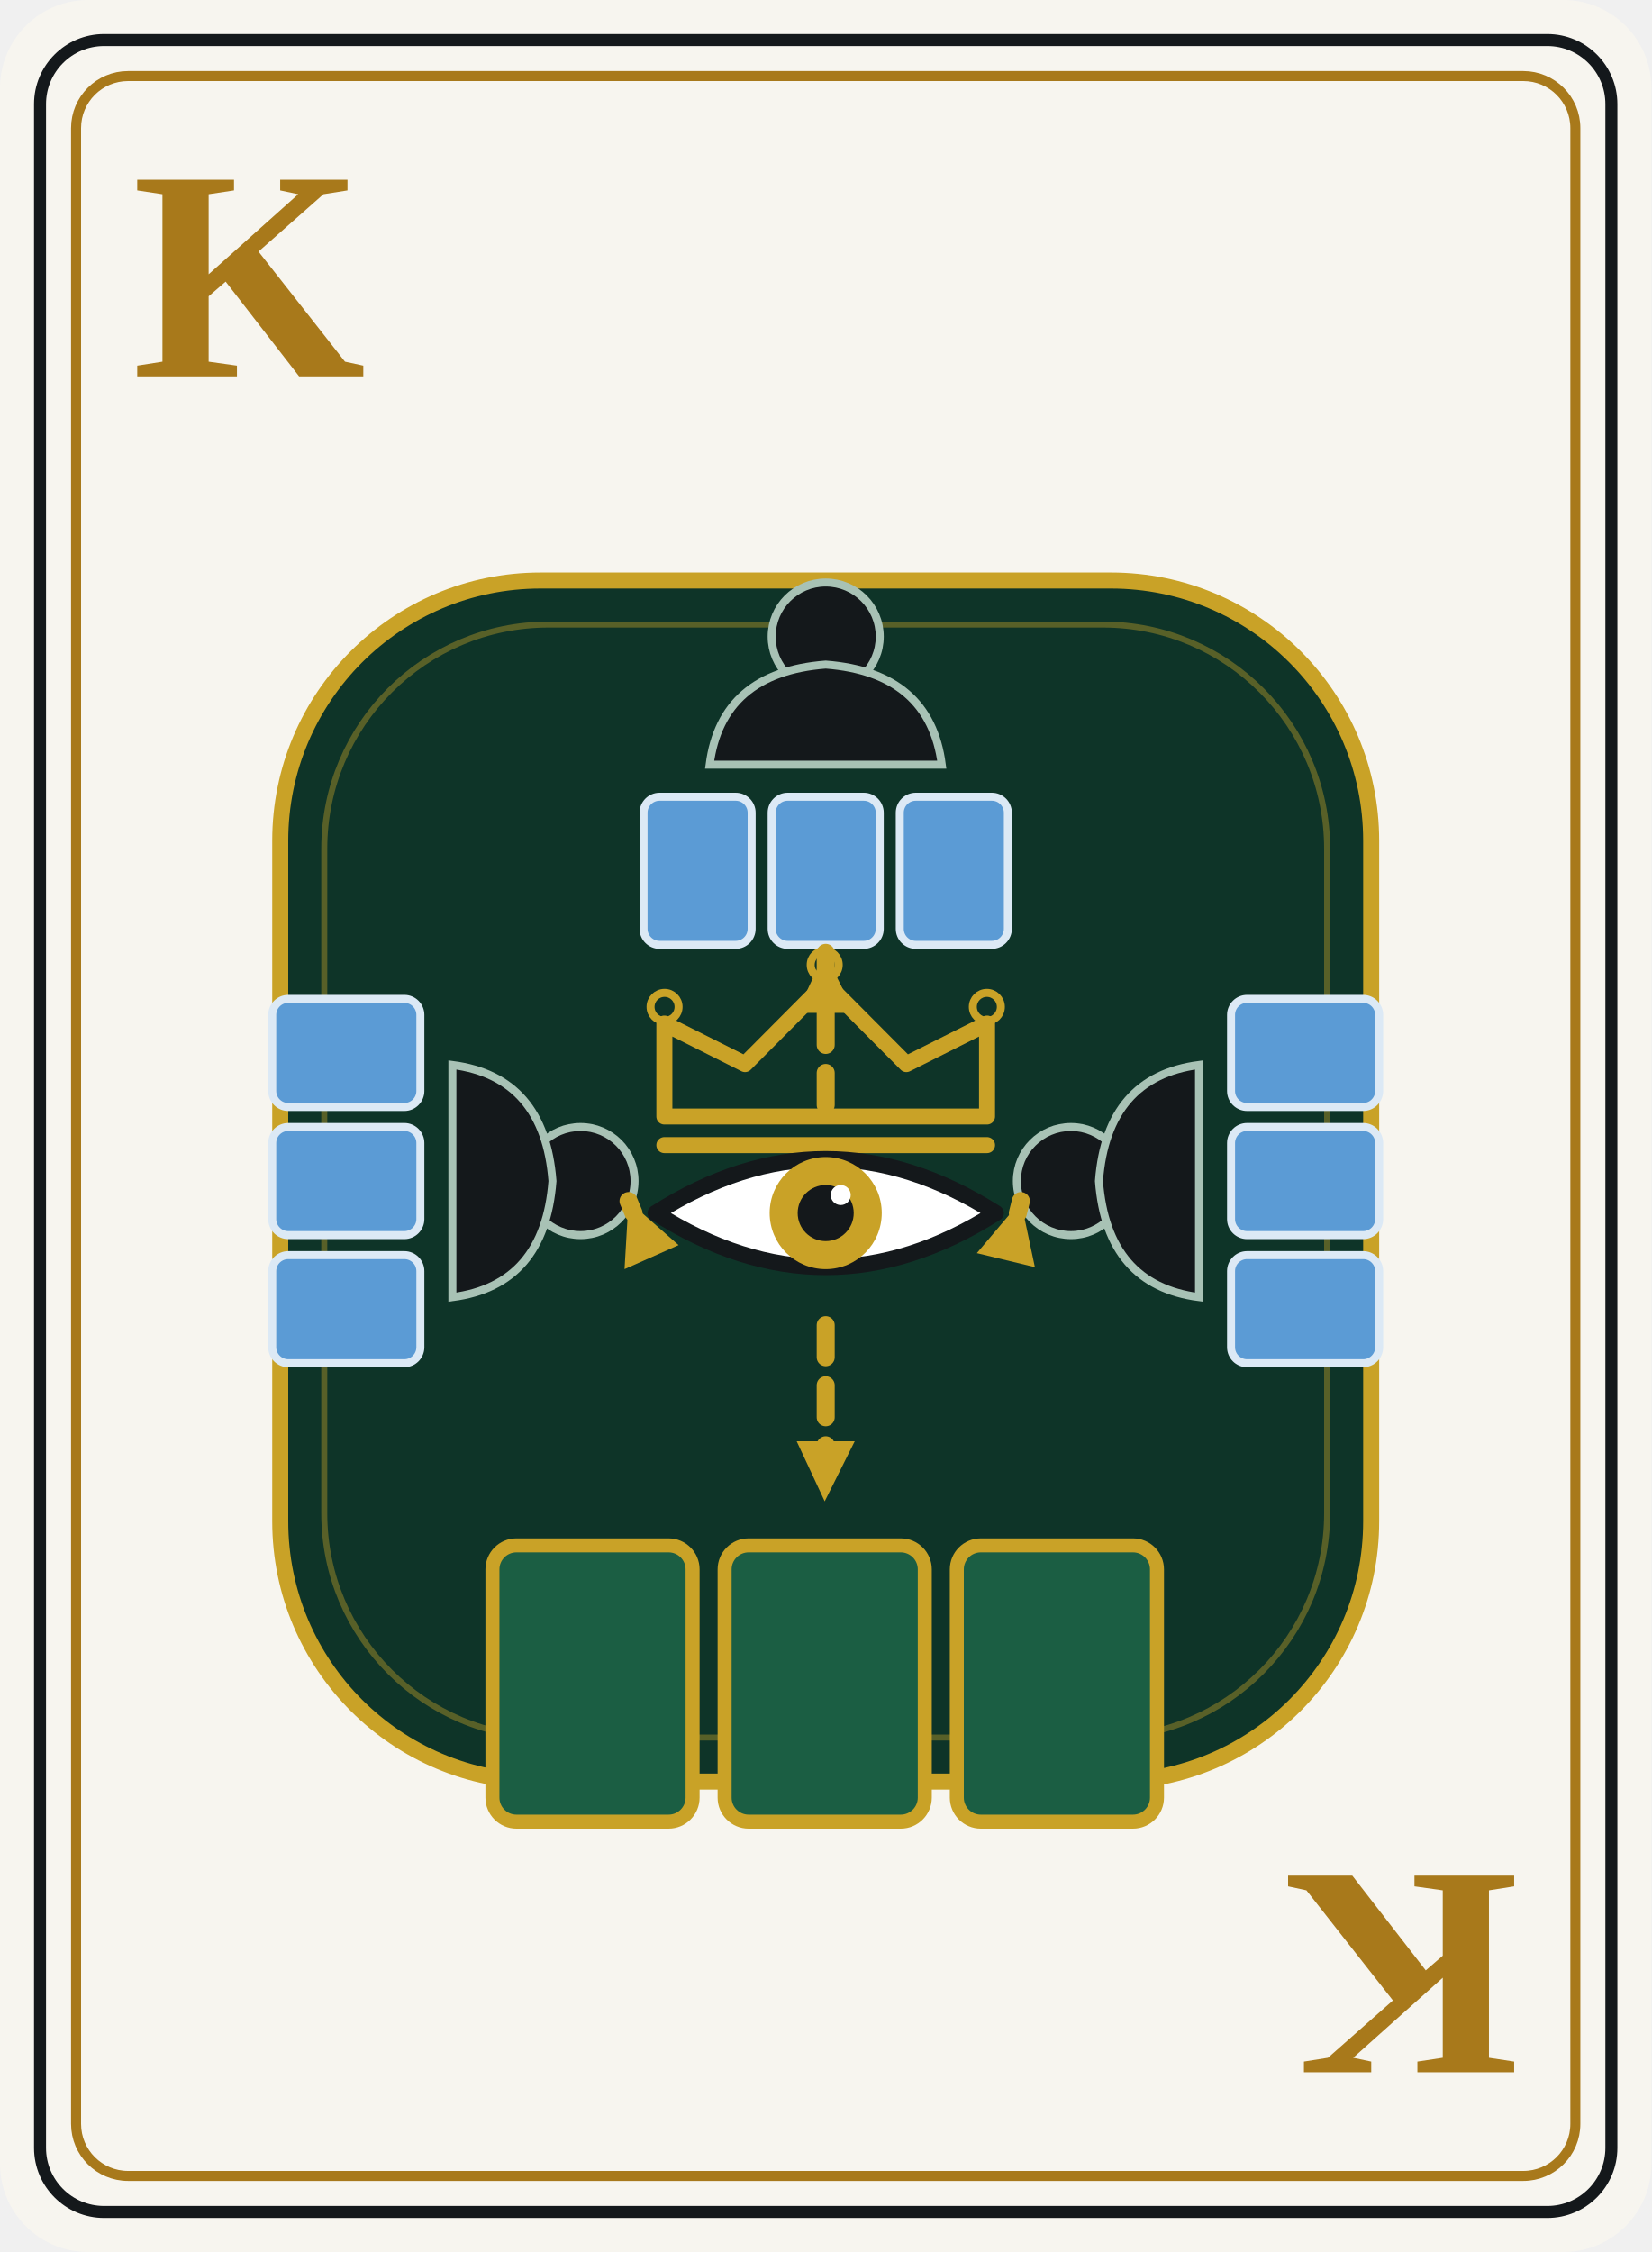
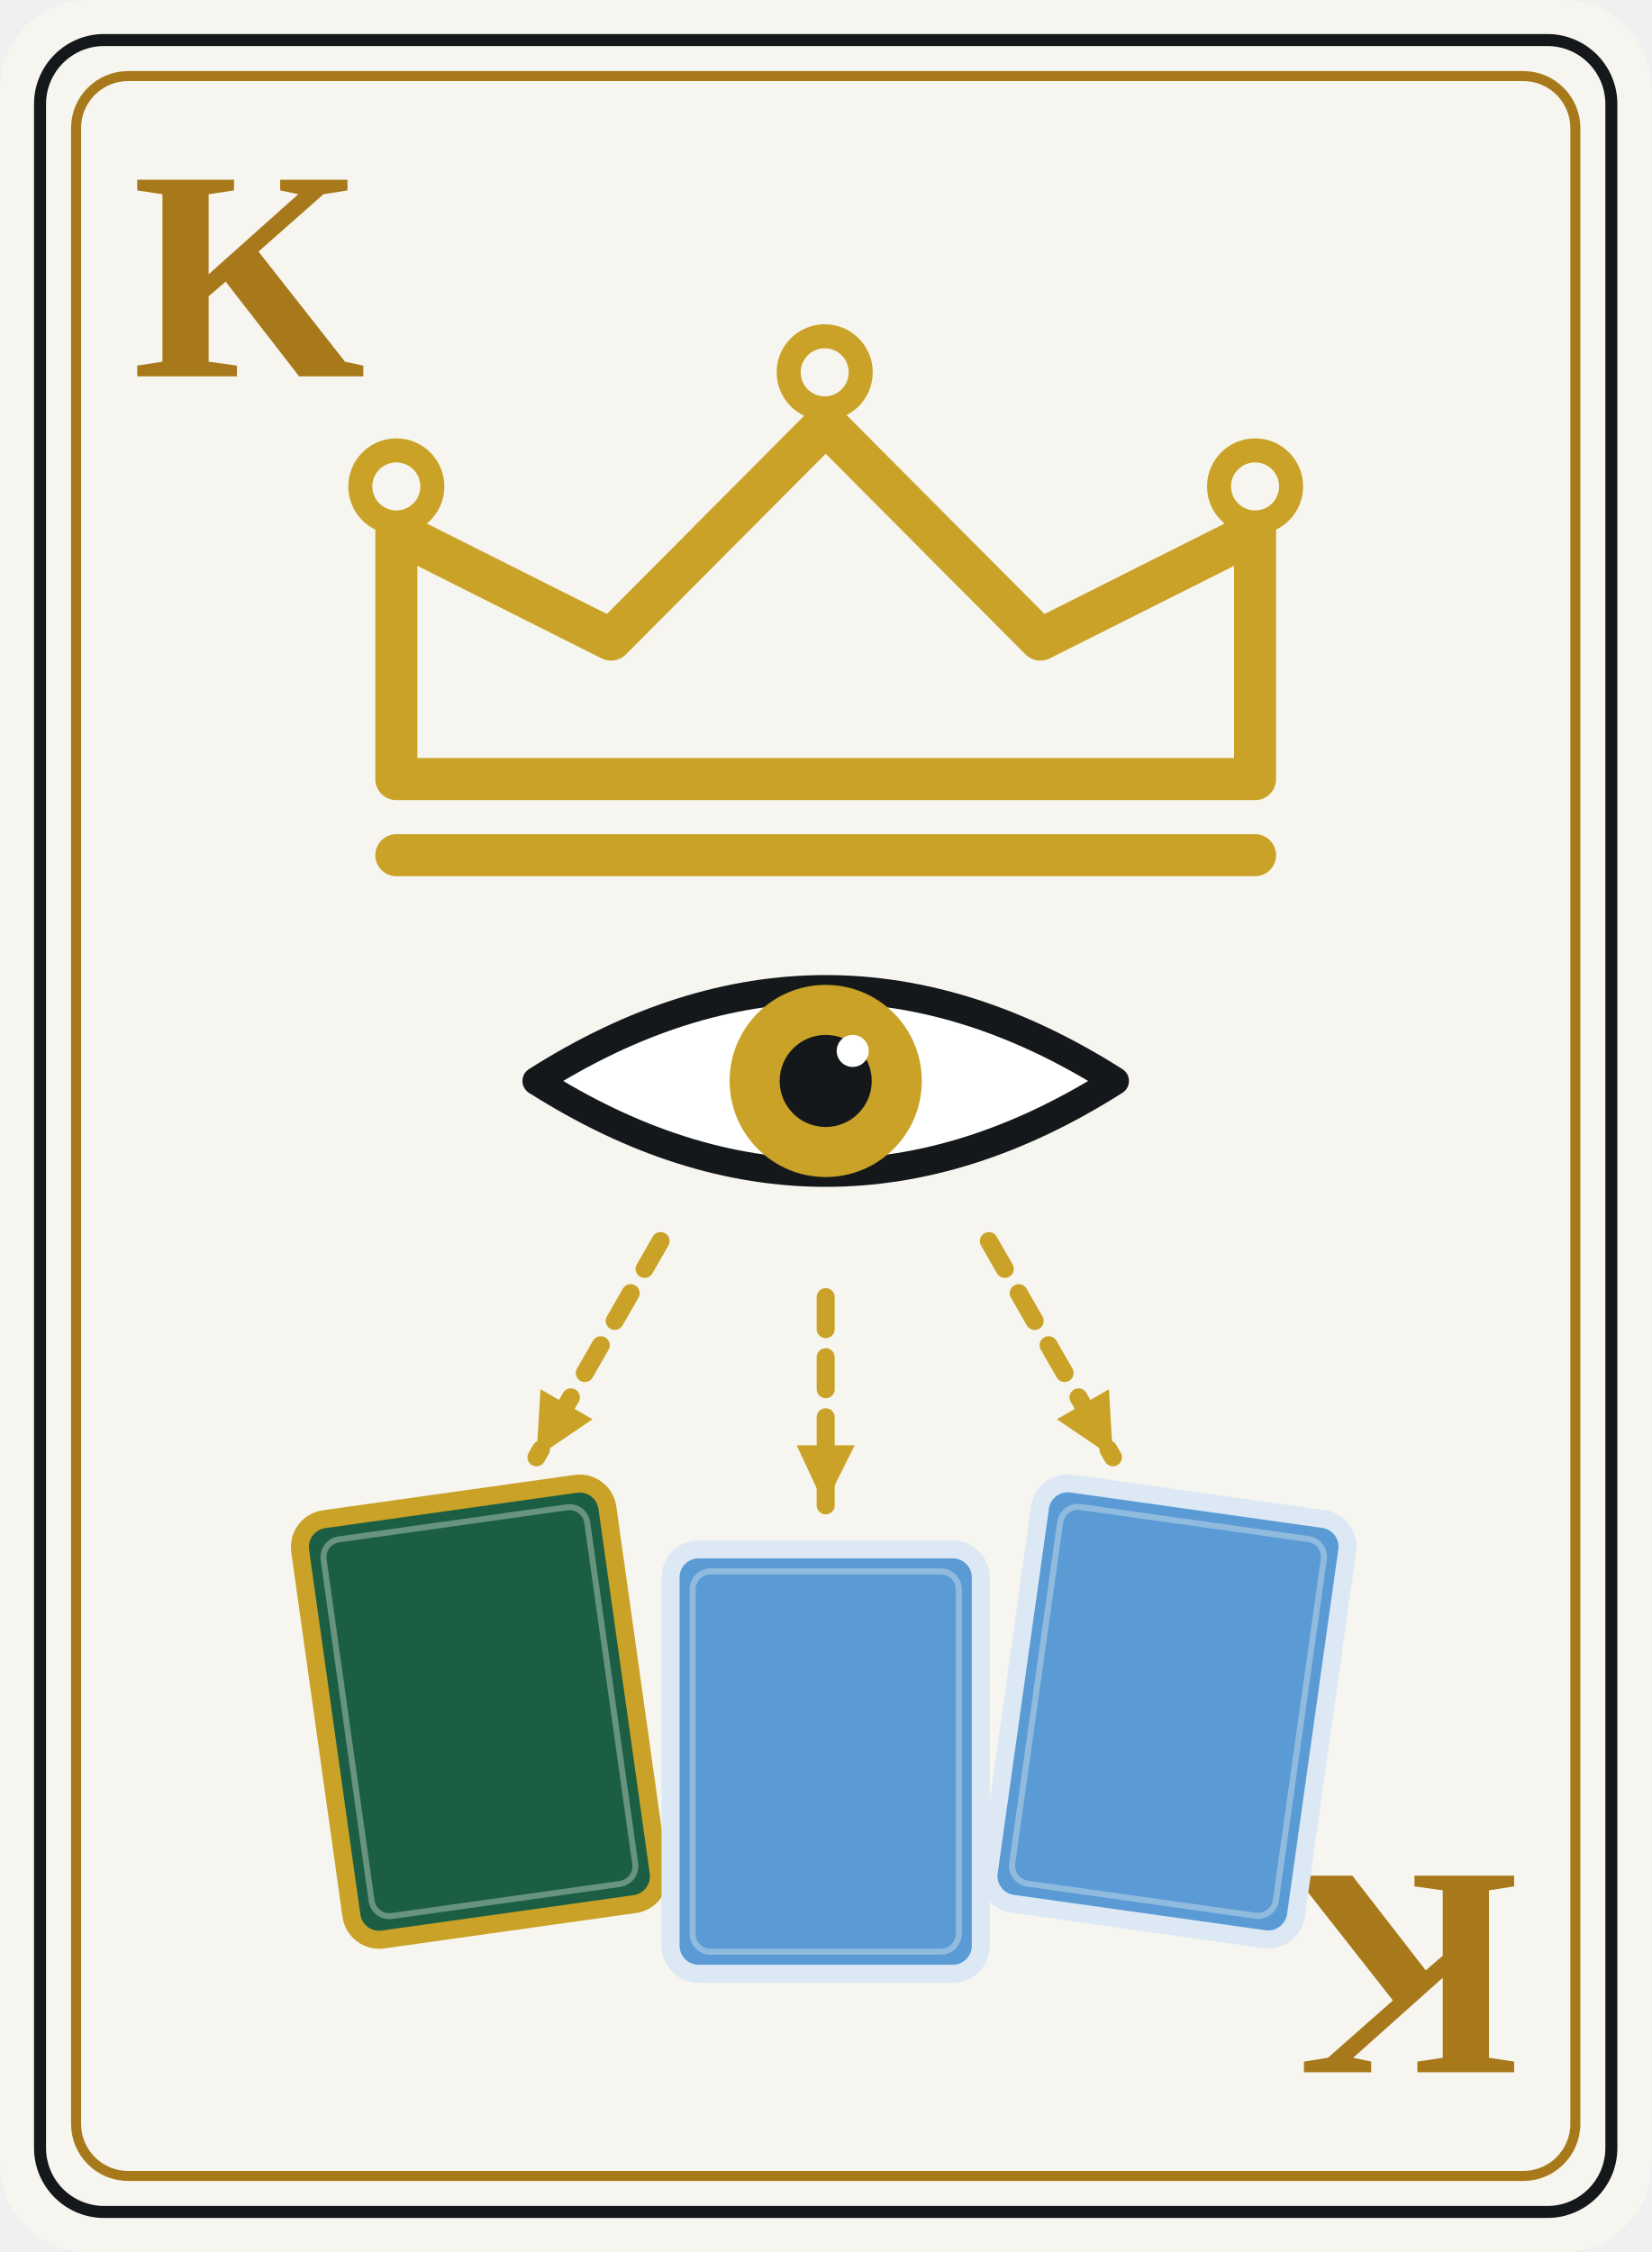
<svg xmlns="http://www.w3.org/2000/svg" viewBox="0 0 825 1125">
  <rect width="825" height="1125" rx="44" fill="#F7F5EF" />
  <rect x="20" y="20" width="785" height="1085" rx="32" fill="none" stroke="#14181B" stroke-width="6" />
  <rect x="38" y="38" width="749" height="1049" rx="26" fill="none" stroke="#A8791B" stroke-width="5" />
  <text x="66" y="188" font-family="Georgia, 'Times New Roman', serif" font-size="150" font-weight="bold" fill="#A8791B">K</text>
  <g transform="rotate(180 412.5 562.5)">
    <text x="66" y="188" font-family="Georgia, 'Times New Roman', serif" font-size="150" font-weight="bold" fill="#A8791B">K</text>
  </g>
-   <rect x="140" y="290" width="545" height="600" rx="130" fill="#0E3428" stroke="#C9A227" stroke-width="8" />
-   <rect x="162" y="312" width="501" height="556" rx="112" fill="none" stroke="#C9A227" stroke-width="3" opacity="0.4" />
-   <g transform="translate(412.5 384) rotate(0.0)">
-     <circle cx="0" cy="-66" r="27" fill="#14181B" stroke="#A8C2B5" stroke-width="4" />
-     <path d="M -58,-2 Q -52,-48 0,-52 Q 52,-48 58,-2 Z" fill="#14181B" stroke="#A8C2B5" stroke-width="4" />
-     <rect x="-91" y="14" width="54" height="74" rx="8" fill="#5B9BD5" stroke="#DCE9F5" stroke-width="4" />
-     <rect x="-27" y="14" width="54" height="74" rx="8" fill="#5B9BD5" stroke="#DCE9F5" stroke-width="4" />
-     <rect x="37" y="14" width="54" height="74" rx="8" fill="#5B9BD5" stroke="#DCE9F5" stroke-width="4" />
+   <path d="M 198.0,389.2 L 198.0,265.648 L 305.25,319.504 L 412.5,211.792 L 519.75,319.504 L 627.0,265.648 L 627.0,389.2 Z" fill="none" stroke="#C9A227" stroke-width="21" stroke-linejoin="round" />
+   <line x1="198.0" y1="427.216" x2="627.0" y2="427.216" stroke="#C9A227" stroke-width="21" stroke-linecap="round" />
+   <circle cx="198" cy="243" r="18" fill="none" stroke="#C9A227" stroke-width="12" />
+   <circle cx="412" cy="186" r="18" fill="none" stroke="#C9A227" stroke-width="12" />
+   <circle cx="627" cy="243" r="18" fill="none" stroke="#C9A227" stroke-width="12" />
+   <path d="M 268.0,540 Q 412.5,448.2 557.0,540 Q 412.5,631.8 268.0,540 Z" fill="#FFFFFF" stroke="#14181B" stroke-width="14" stroke-linejoin="round" />
+   <circle cx="412.5" cy="540" r="48" fill="#C9A227" />
+   <circle cx="412.5" cy="540" r="23" fill="#14181B" />
+   <circle cx="426" cy="525" r="8" fill="#FFFFFF" />
+   <line x1="330" y1="620" x2="268" y2="728" stroke="#C9A227" stroke-width="9" stroke-linecap="round" stroke-dasharray="16 14" />
+   <polygon points="268,728 270,694 296,709" fill="#C9A227" />
+   <line x1="412.5" y1="648" x2="412.5" y2="752" stroke="#C9A227" stroke-width="9" stroke-linecap="round" stroke-dasharray="16 14" />
+   <polygon points="412,752 398,722 427,722" fill="#C9A227" />
+   <line x1="494" y1="620" x2="556" y2="728" stroke="#C9A227" stroke-width="9" stroke-linecap="round" stroke-dasharray="16 14" />
+   <polygon points="556,728 528,709 554,694" fill="#C9A227" />
+   <g transform="rotate(-8 240 855)">
+     <rect x="162" y="749" width="155" height="212" rx="14" fill="#1B5E43" stroke="#C9A227" stroke-width="9" />
+     <rect x="173" y="760" width="133" height="190" rx="9" fill="none" stroke="#F7F5EF" stroke-width="3" opacity="0.35" />
  </g>
-   <g transform="translate(224 590) rotate(90)">
-     <circle cx="0" cy="-66" r="27" fill="#14181B" stroke="#A8C2B5" stroke-width="4" />
-     <path d="M -58,-2 Q -52,-48 0,-52 Q 52,-48 58,-2 Z" fill="#14181B" stroke="#A8C2B5" stroke-width="4" />
-     <rect x="-91" y="14" width="54" height="74" rx="8" fill="#5B9BD5" stroke="#DCE9F5" stroke-width="4" />
-     <rect x="-27" y="14" width="54" height="74" rx="8" fill="#5B9BD5" stroke="#DCE9F5" stroke-width="4" />
-     <rect x="37" y="14" width="54" height="74" rx="8" fill="#5B9BD5" stroke="#DCE9F5" stroke-width="4" />
+   <rect x="335" y="774" width="155" height="212" rx="14" fill="#5B9BD5" stroke="#DCE9F5" stroke-width="9" />
+   <rect x="346" y="785" width="133" height="190" rx="9" fill="none" stroke="#F7F5EF" stroke-width="3" opacity="0.35" />
+   <g transform="rotate(8 584 855)">
+     <rect x="506" y="749" width="155" height="212" rx="14" fill="#5B9BD5" stroke="#DCE9F5" stroke-width="9" />
+     <rect x="517" y="760" width="133" height="190" rx="9" fill="none" stroke="#F7F5EF" stroke-width="3" opacity="0.35" />
  </g>
-   <g transform="translate(601 590) rotate(-90)">
-     <circle cx="0" cy="-66" r="27" fill="#14181B" stroke="#A8C2B5" stroke-width="4" />
-     <path d="M -58,-2 Q -52,-48 0,-52 Q 52,-48 58,-2 Z" fill="#14181B" stroke="#A8C2B5" stroke-width="4" />
-     <rect x="-91" y="14" width="54" height="74" rx="8" fill="#5B9BD5" stroke="#DCE9F5" stroke-width="4" />
-     <rect x="-27" y="14" width="54" height="74" rx="8" fill="#5B9BD5" stroke="#DCE9F5" stroke-width="4" />
-     <rect x="37" y="14" width="54" height="74" rx="8" fill="#5B9BD5" stroke="#DCE9F5" stroke-width="4" />
-   </g>
-   <rect x="246" y="772" width="100" height="138" rx="12" fill="#1B5E43" stroke="#C9A227" stroke-width="7" />
-   <rect x="362" y="772" width="100" height="138" rx="12" fill="#1B5E43" stroke="#C9A227" stroke-width="7" />
-   <rect x="478" y="772" width="100" height="138" rx="12" fill="#1B5E43" stroke="#C9A227" stroke-width="7" />
-   <line x1="412.5" y1="552" x2="412.5" y2="476" stroke="#C9A227" stroke-width="9" stroke-linecap="round" stroke-dasharray="16 14" />
-   <polygon points="412,476 427,506 398,506" fill="#C9A227" />
-   <line x1="316.5" y1="606" x2="314" y2="600" stroke="#C9A227" stroke-width="9" stroke-linecap="round" stroke-dasharray="16 14" />
-   <polygon points="314,600 339,622 312,634" fill="#C9A227" />
-   <line x1="508.5" y1="606" x2="510" y2="600" stroke="#C9A227" stroke-width="9" stroke-linecap="round" stroke-dasharray="16 14" />
-   <polygon points="510,600 517,633 488,626" fill="#C9A227" />
-   <line x1="412.5" y1="662" x2="412.5" y2="750" stroke="#C9A227" stroke-width="9" stroke-linecap="round" stroke-dasharray="16 14" />
-   <polygon points="412,750 398,720 427,720" fill="#C9A227" />
-   <path d="M 331.9,557.76 L 331.9,511.334 L 372.2,531.571 L 412.5,491.098 L 452.8,531.571 L 493.1,511.334 L 493.1,557.76 Z" fill="none" stroke="#C9A227" stroke-width="8" stroke-linejoin="round" />
-   <line x1="331.9" y1="572.045" x2="493.1" y2="572.045" stroke="#C9A227" stroke-width="8" stroke-linecap="round" />
-   <circle cx="332" cy="503" r="7" fill="none" stroke="#C9A227" stroke-width="4" />
-   <circle cx="412" cy="482" r="7" fill="none" stroke="#C9A227" stroke-width="4" />
-   <circle cx="493" cy="503" r="7" fill="none" stroke="#C9A227" stroke-width="4" />
-   <path d="M 327.5,606 Q 412.5,552.0 497.5,606 Q 412.5,660.0 327.5,606 Z" fill="#FFFFFF" stroke="#14181B" stroke-width="8" stroke-linejoin="round" />
-   <circle cx="412.5" cy="606" r="28" fill="#C9A227" />
-   <circle cx="412.5" cy="606" r="14" fill="#14181B" />
-   <circle cx="420" cy="597" r="5" fill="#FFFFFF" />
</svg>
